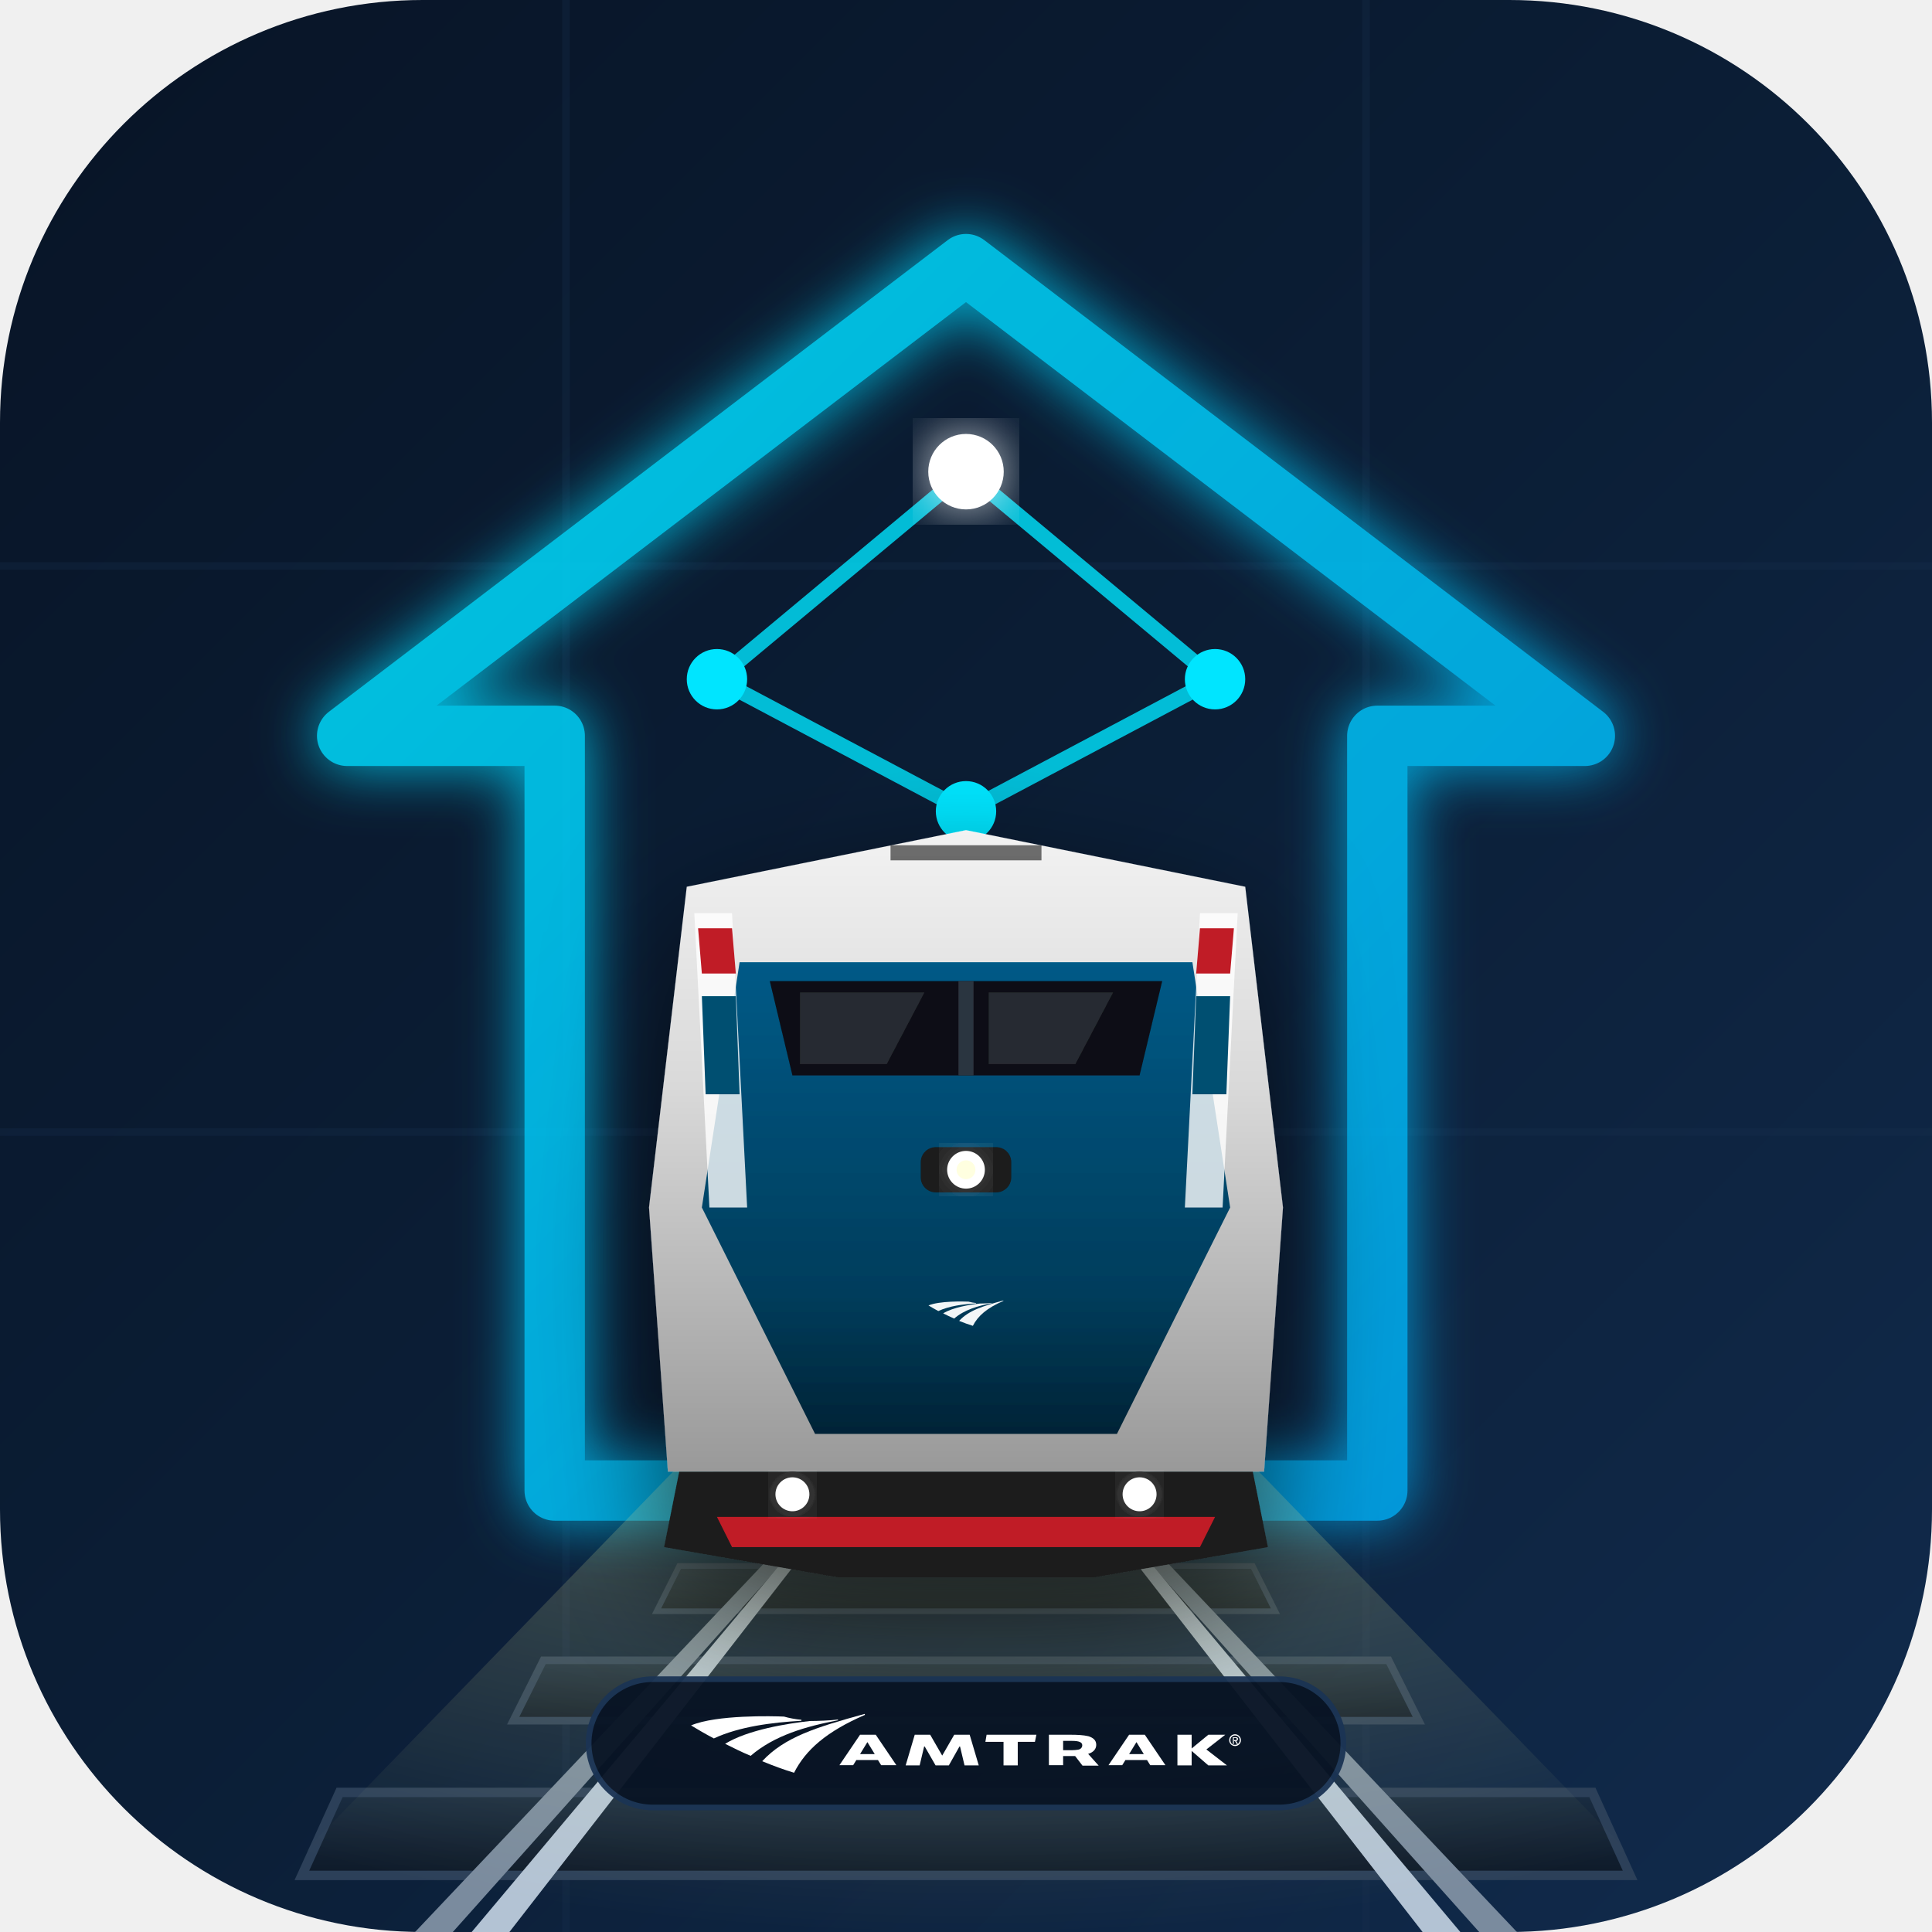
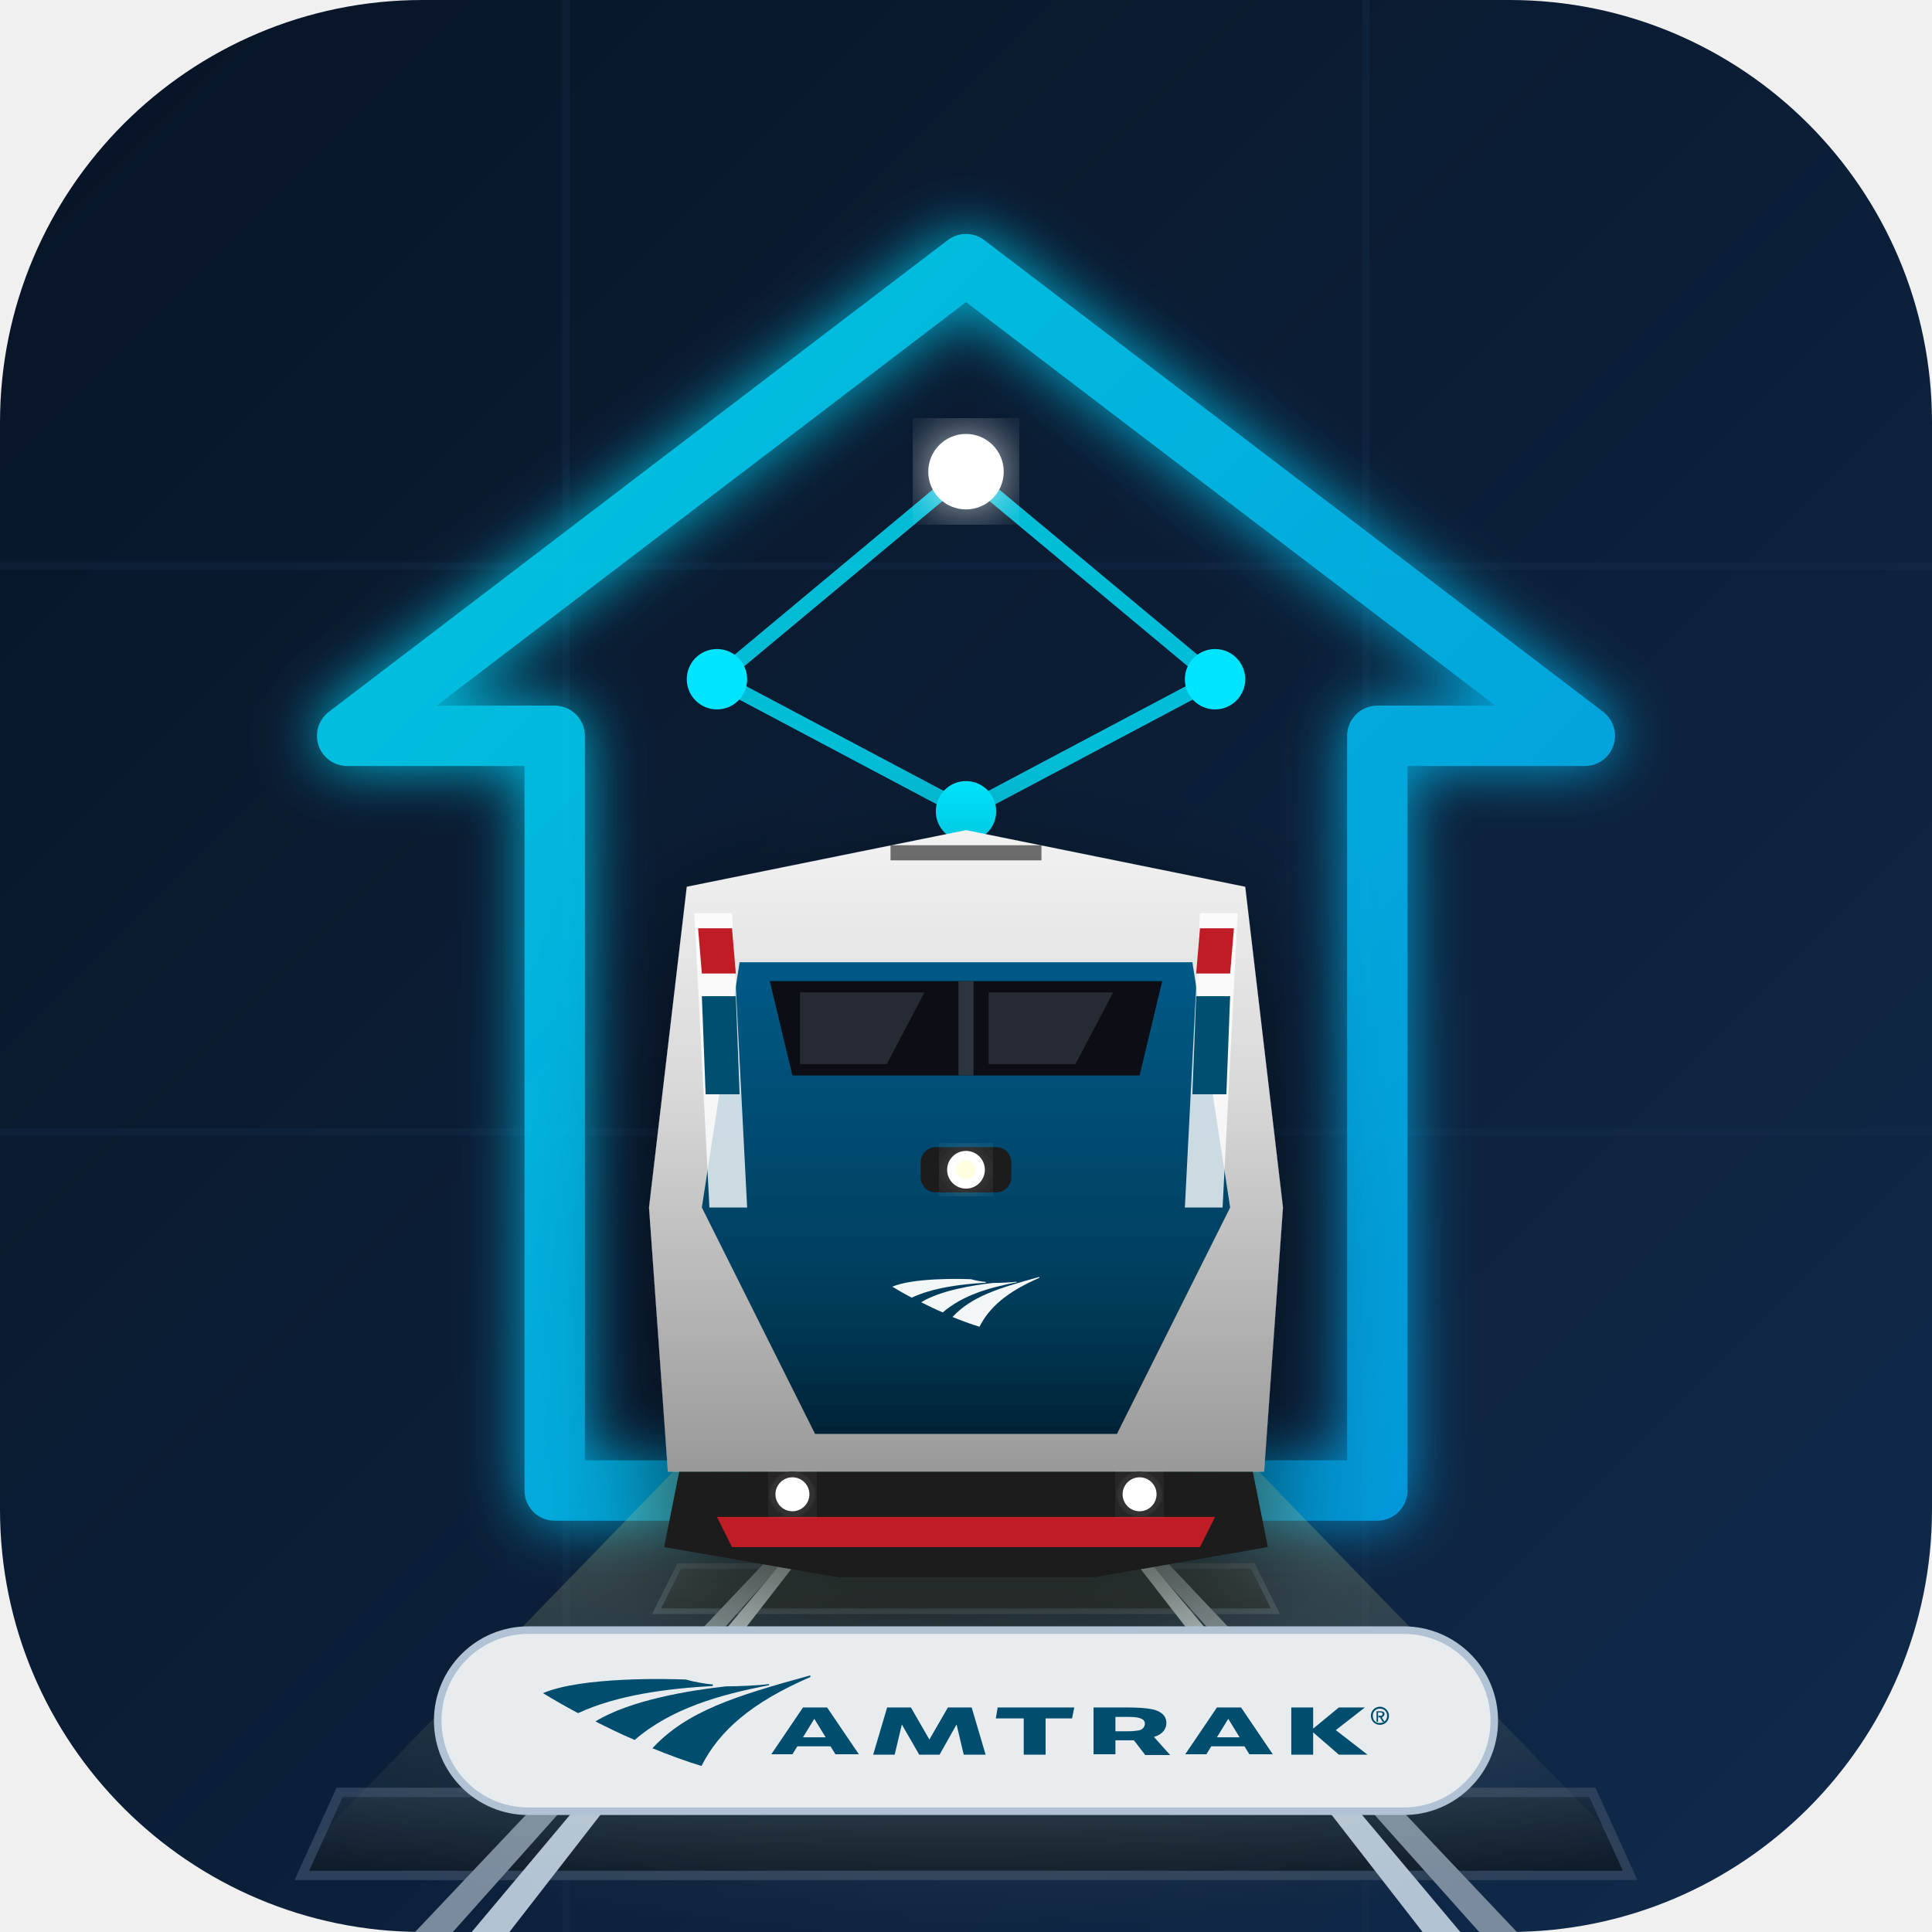
<svg xmlns="http://www.w3.org/2000/svg" viewBox="0 0 512 512" width="100%" height="100%">
  <defs>
    <linearGradient id="bgGrad" x1="0%" y1="0%" x2="100%" y2="100%">
      <stop offset="0%" stop-color="#081426" />
      <stop offset="50%" stop-color="#0B1E36" />
      <stop offset="100%" stop-color="#112B4D" />
    </linearGradient>
    <linearGradient id="haGlow" x1="0%" y1="0%" x2="100%" y2="100%">
      <stop offset="0%" stop-color="#00E5FF" />
      <stop offset="100%" stop-color="#03A9F4" />
    </linearGradient>
    <linearGradient id="trainBody" x1="0%" y1="0%" x2="0%" y2="100%">
      <stop offset="0%" stop-color="#F2F2F2" />
      <stop offset="40%" stop-color="#D9D9D9" />
      <stop offset="100%" stop-color="#999999" />
    </linearGradient>
    <linearGradient id="trainNose" x1="0%" y1="0%" x2="0%" y2="100%">
      <stop offset="0%" stop-color="#005A87" />
      <stop offset="70%" stop-color="#003D5C" />
      <stop offset="100%" stop-color="#002336" />
    </linearGradient>
    <radialGradient id="lightBeam" cx="50%" cy="0%" r="100%">
      <stop offset="0%" stop-color="#FFFFE0" stop-opacity="0.6" />
      <stop offset="50%" stop-color="#FFFFA0" stop-opacity="0.2" />
      <stop offset="100%" stop-color="#FFFFA0" stop-opacity="0" />
    </radialGradient>
    <linearGradient id="trackGrad" x1="0%" y1="0%" x2="0%" y2="100%">
      <stop offset="0%" stop-color="#1A2D42" />
      <stop offset="100%" stop-color="#0E1A29" />
    </linearGradient>
    <filter id="shadow" x="-20%" y="-20%" width="140%" height="140%">
      <feDropShadow dx="0" dy="12" stdDeviation="16" flood-color="#000000" flood-opacity="0.6" />
    </filter>
    <filter id="glow" x="-20%" y="-20%" width="140%" height="140%">
      <feGaussianBlur stdDeviation="8" result="blur" />
      <feComposite in="SourceGraphic" in2="blur" operator="over" />
    </filter>
  </defs>
  <rect width="512" height="512" rx="112" fill="url(#bgGrad)" />
  <path d="M 0,150 L 512,150 M 0,300 L 512,300" stroke="#162E4E" stroke-width="2" opacity="0.3" />
  <path d="M 150,0 L 150,512 M 362,0 L 362,512" stroke="#162E4E" stroke-width="2" opacity="0.3" />
  <path d="M 256,70 L 420,195 L 365,195 L 365,395 L 147,395 L 147,195 L 92,195 Z" fill="none" stroke="url(#haGlow)" stroke-width="16" stroke-linejoin="round" stroke-linecap="round" opacity="0.85" filter="url(#glow)" />
  <line x1="256" y1="125" x2="190" y2="180" stroke="#00E5FF" stroke-width="4" opacity="0.8" />
  <line x1="256" y1="125" x2="322" y2="180" stroke="#00E5FF" stroke-width="4" opacity="0.8" />
  <line x1="190" y1="180" x2="256" y2="215" stroke="#00E5FF" stroke-width="4" opacity="0.8" />
  <line x1="322" y1="180" x2="256" y2="215" stroke="#00E5FF" stroke-width="4" opacity="0.8" />
  <circle cx="256" cy="125" r="10" fill="#FFFFFF" filter="url(#glow)" />
  <circle cx="190" cy="180" r="8" fill="#00E5FF" />
  <circle cx="322" cy="180" r="8" fill="#00E5FF" />
  <circle cx="256" cy="215" r="8" fill="#00E5FF" />
  <polygon points="180,415 332,415 338,427 174,427" fill="url(#trackGrad)" stroke="#2C4059" stroke-width="1.5" />
  <polygon points="144,440 368,440 376,456 136,456" fill="url(#trackGrad)" stroke="#2C4059" stroke-width="2" />
  <polygon points="90,475 422,475 432,497 80,497" fill="url(#trackGrad)" stroke="#2C4059" stroke-width="2.5" />
  <polygon points="216,400 220,400 120,512 110,512" fill="#7A8B9E" />
  <polygon points="296,400 292,400 392,512 402,512" fill="#7A8B9E" />
  <polygon points="219,400 222,400 135,512 125,512" fill="#B3C3D4" />
  <polygon points="293,400 290,400 377,512 387,512" fill="#B3C3D4" />
  <polygon points="256,310 60,512 452,512" fill="url(#lightBeam)" />
  <g filter="url(#shadow)">
    <path d="M 180,390 L 332,390 L 336,410 L 290,418 L 222,418 L 176,410 Z" fill="#1C1C1C" />
    <path d="M 190,402 L 322,402 L 318,410 L 194,410 Z" fill="#C01A26" />
    <path d="M 182,235 C 182,235 256,220 256,220 C 256,220 330,235 330,235 L 340,320 L 335,390 L 177,390 L 172,320 Z" fill="url(#trainBody)" />
    <path d="M 196,255 L 316,255 L 326,320 L 296,380 L 216,380 L 186,320 Z" fill="url(#trainNose)" />
    <path d="M 204,260 L 308,260 L 302,285 L 210,285 Z" fill="#0B0E14" />
    <path d="M 254,260 L 258,260 L 258,285 L 254,285 Z" fill="#2C3540" />
    <polygon points="212,263 245,263 235,282 212,282" fill="#FFFFFF" opacity="0.12" />
    <polygon points="262,263 295,263 285,282 262,282" fill="#FFFFFF" opacity="0.12" />
    <path d="M 184,242 L 194,242 L 198,320 L 188,320 Z" fill="#FFFFFF" opacity="0.8" />
    <path d="M 328,242 L 318,242 L 314,320 L 324,320 Z" fill="#FFFFFF" opacity="0.8" />
    <path d="M 185,246 L 194,246 L 195,258 L 186,258 Z" fill="#C01A26" />
    <path d="M 327,246 L 318,246 L 317,258 L 326,258 Z" fill="#C01A26" />
    <path d="M 186,264 L 195,264 L 196,290 L 187,290 Z" fill="#004F71" />
    <path d="M 326,264 L 317,264 L 316,290 L 325,290 Z" fill="#004F71" />
-     <g fill="#FFFFFF" opacity="0.95" transform="translate(256, 348) scale(0.28) translate(250.5, -502)">
+     <g fill="#FFFFFF" opacity="0.95" transform="translate(256, 345) scale(0.55) translate(250.5, -502)">
      <path d="M-215.2,490c-20,5.5-32.7,9.5-41.8,19.3c4.4,1.8,9,3.5,13,4.7c4.7-9.3,13.2-16.8,28.9-23.6L-215.2,490z" />
      <path d="M-241,492.4c-2.4-0.2-5-0.7-7.1-1.3c-4.4-0.2-27.6-0.8-37.9,3.6c2.8,1.7,5.7,3.4,9.3,5.3c10.3-4.8,23.5-6.5,35.7-7.2V492.4z" />
      <path d="M-226.1,492.3c-3.2,0.4-8.3,0.6-11.4,0.6c-9.2,1-25.4,3.6-34.6,9.3c3.4,1.7,6.8,3.4,10.4,4.9c9.6-8.3,22.5-12,35.6-14.5C-226.1,492.6-226.1,492.3-226.1,492.3z" />
    </g>
    <rect x="244" y="304" width="24" height="12" rx="4" fill="#1C1C1C" />
    <circle cx="256" cy="310" r="5" fill="#FFFFFF" filter="url(#glow)" />
    <circle cx="256" cy="310" r="2.5" fill="#FFFFE0" />
    <circle cx="210" cy="396" r="6" fill="#222" />
    <circle cx="210" cy="396" r="4.5" fill="#FFF" filter="url(#glow)" />
    <circle cx="210" cy="396" r="2" fill="#FFF" />
    <circle cx="302" cy="396" r="6" fill="#222" />
    <circle cx="302" cy="396" r="4.5" fill="#FFF" filter="url(#glow)" />
    <circle cx="302" cy="396" r="2" fill="#FFF" />
    <rect x="236" y="224" width="40" height="4" fill="#333" opacity="0.7" />
  </g>
  <g>
-     <rect x="156" y="445" width="200" height="34" rx="17" fill="#071324" stroke="#1A3354" stroke-width="1.5" opacity="0.95" />
-     <g fill="#FFFFFF" transform="translate(256, 462) scale(0.65) translate(173.9, -502)">
+     <rect x="116" y="432" width="280" height="48" rx="24" fill="#E8ECEF" stroke="#B0C2D4" stroke-width="2" />
+     <g fill="#004D6E" transform="translate(256, 456) scale(1.0) translate(173.9, -502)">
      <path d="M-215.2,490c-20,5.5-32.7,9.5-41.8,19.3c4.4,1.8,9,3.5,13,4.7c4.7-9.3,13.2-16.8,28.9-23.6L-215.2,490z" />
      <path d="M-241,492.4c-2.4-0.2-5-0.7-7.1-1.3c-4.4-0.2-27.6-0.8-37.9,3.6c2.8,1.7,5.7,3.4,9.3,5.3c10.3-4.8,23.5-6.5,35.7-7.2V492.4z" />
      <path d="M-226.1,492.3c-3.2,0.4-8.3,0.6-11.4,0.6c-9.2,1-25.4,3.6-34.6,9.3c3.4,1.7,6.8,3.4,10.4,4.9c9.6-8.3,22.5-12,35.6-14.5C-226.1,492.6-226.1,492.3-226.1,492.3z" />
      <path d="M-217.1,498.5l-8.4,12.4h5.6l1.3-2.1h8.8l1.3,2.1h6.2l-8.4-12.4H-217.1z M-217.1,506.4l3-4.9l3,4.9H-217.1z" />
      <polygon points="-178.7,498.5 -183.6,507 -188.5,498.5 -194.8,498.5 -198.5,511 -192.8,511 -190.9,503 -186.3,511 -180.9,511 -176.4,503 -174.5,511 -168.7,511 -172.4,498.5" />
      <polygon points="-166,501.4 -158.6,501.4 -158.6,511 -152.8,511 -152.8,501.4 -145.8,501.4 -145.2,498.5 -165.5,498.5" />
      <path d="M-120.8,502.6c0-1.9-1.3-2.9-3.2-3.5c-2.1-0.5-4.7-0.6-7.2-0.6c-4.8,0-8.9,0-8.9,0v12.4h5.8v-3.7h4.9l3,3.9h6.6l-4.3-4.8C-121.7,505.6-120.8,504.1-120.8,502.6z M-128.3,504.6c-0.7,0.1-1.4,0.2-2.5,0.2c-1,0-3.5,0-3.5,0V501c0,0,2.8,0,3.6,0c3,0,4.2,0.6,4.2,1.8C-126.5,503.8-127.3,504.5-128.3,504.6z" />
      <path d="M-107.4,498.5l-8.4,12.4h5.6l1.3-2.1h8.8l1.3,2.1h6.2l-8.4-12.4H-107.4z M-107.4,506.4l3-4.9l3,4.9H-107.4z" />
      <polygon points="-68.2,498.5 -75.1,498.5 -81.9,504.1 -81.9,498.5 -87.7,498.5 -87.7,511 -81.9,511 -81.9,505.1 -75.1,511 -67.5,511 -75.9,504.5" />
      <path d="M-63,500.2c0-0.5-0.4-0.7-1-0.7h-1.1v2.8h0.4V501v-0.4v-0.8h0.6c0.2,0,0.6,0.1,0.6,0.4c0,0.5-0.4,0.5-0.6,0.5h-0.5v0.4h0.4l0.7,1.2h0.5l-0.7-1.2C-63.3,500.9-63,500.7-63,500.2z" />
      <path d="M-64.2,498.3c-1.3,0-2.4,1-2.4,2.4c0,1.4,1.1,2.4,2.4,2.4s2.4-1,2.4-2.4C-61.8,499.4-62.9,498.3-64.2,498.3z M-64.2,502.6c-1.1,0.1-1.9-0.7-1.9-1.9c0-1.1,0.8-1.9,1.9-1.9s1.9,0.8,1.9,1.9S-63.1,502.6-64.2,502.6z" />
    </g>
  </g>
</svg>
